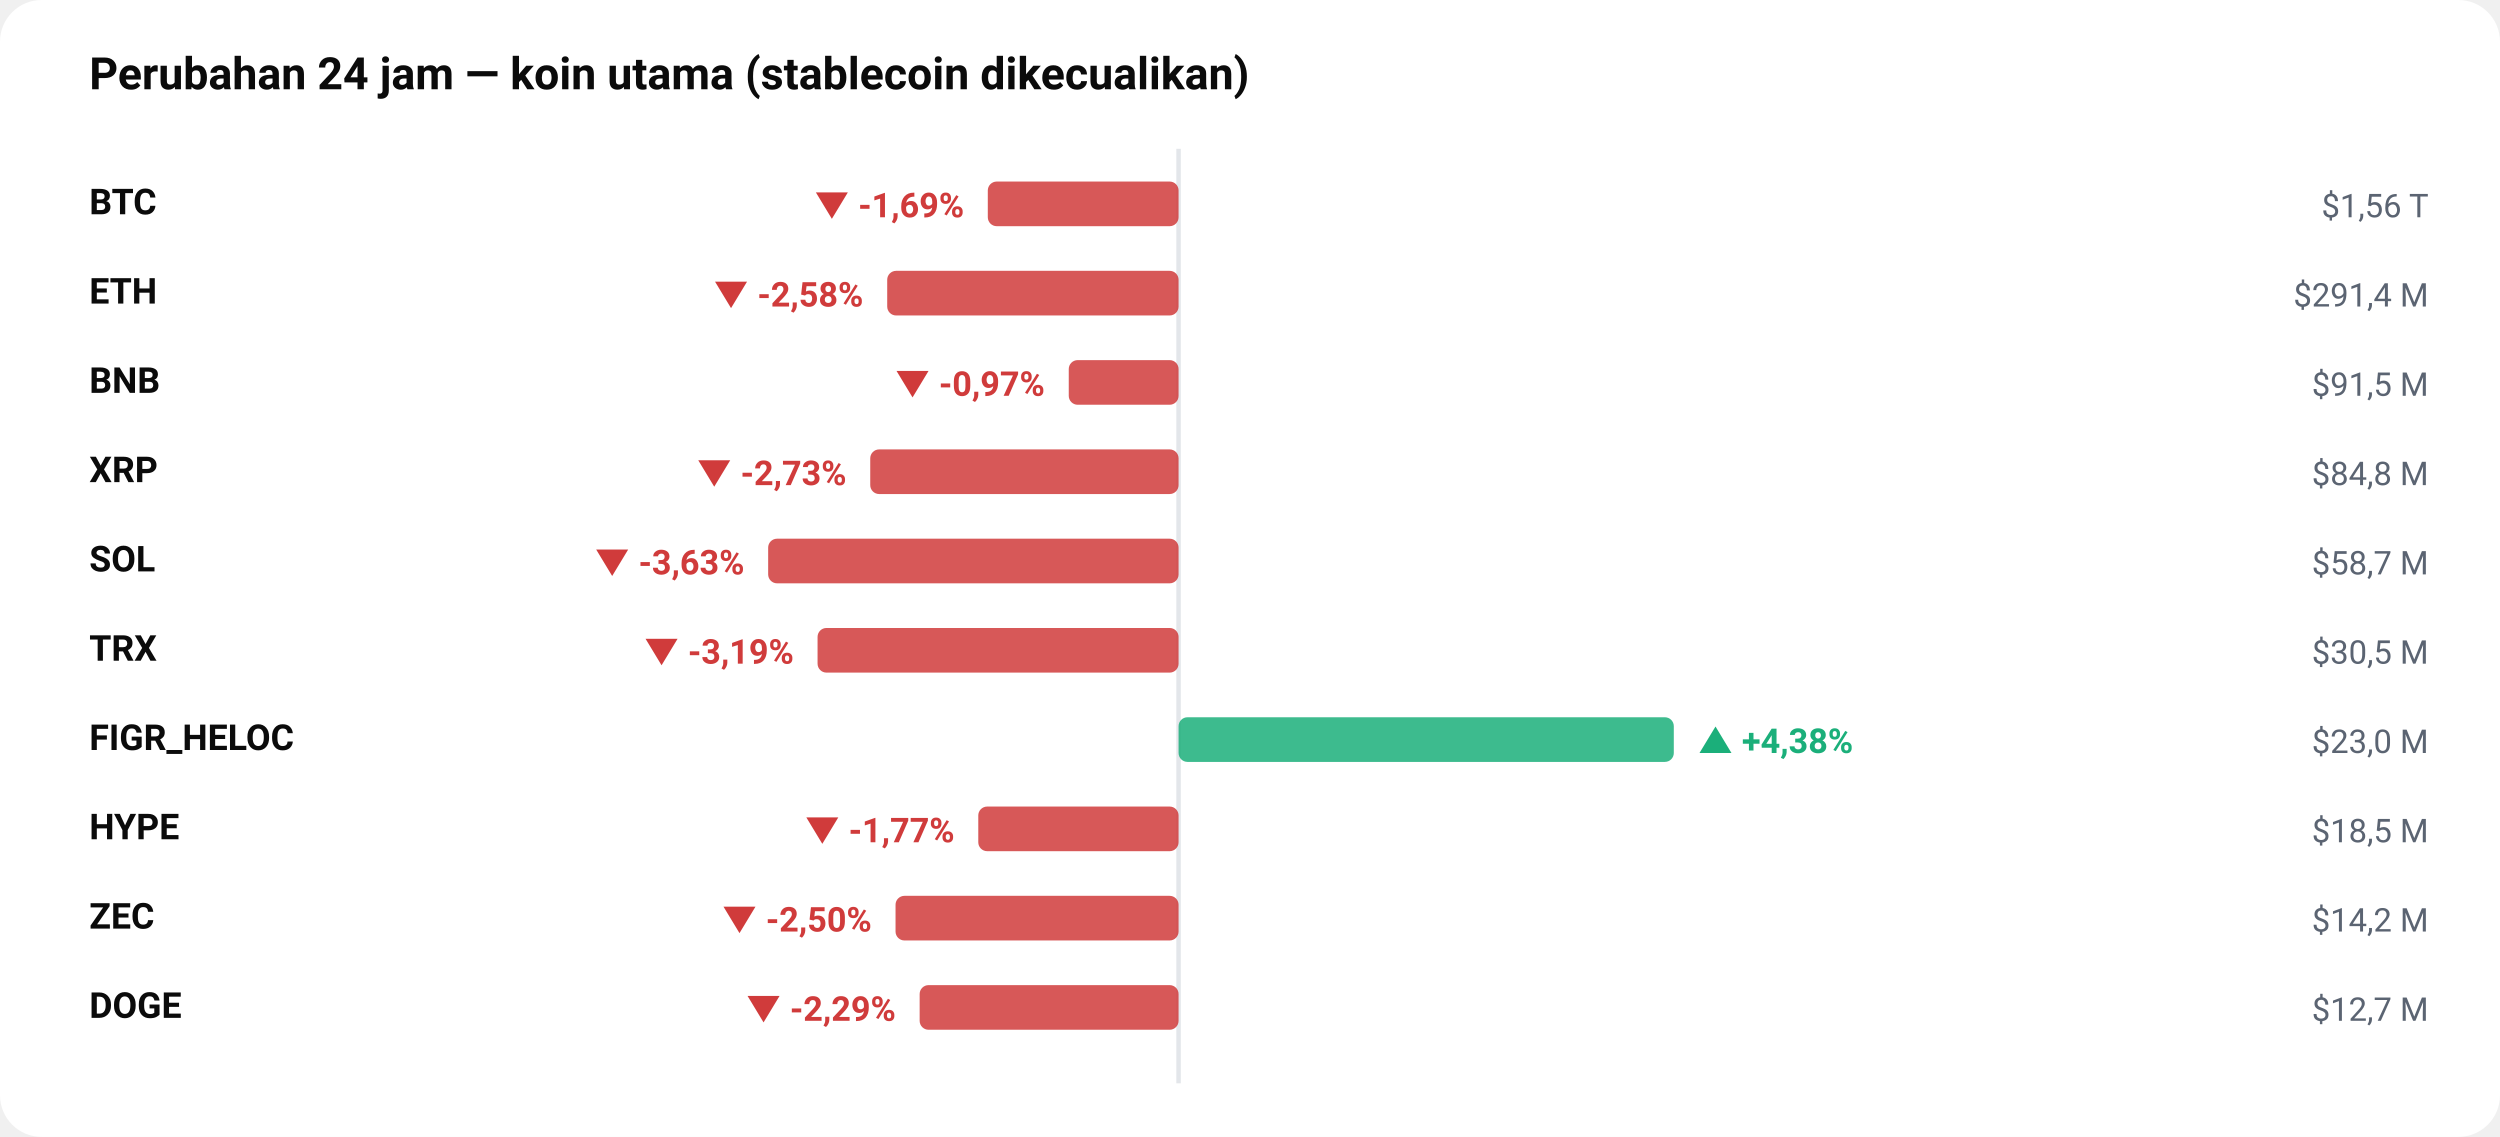
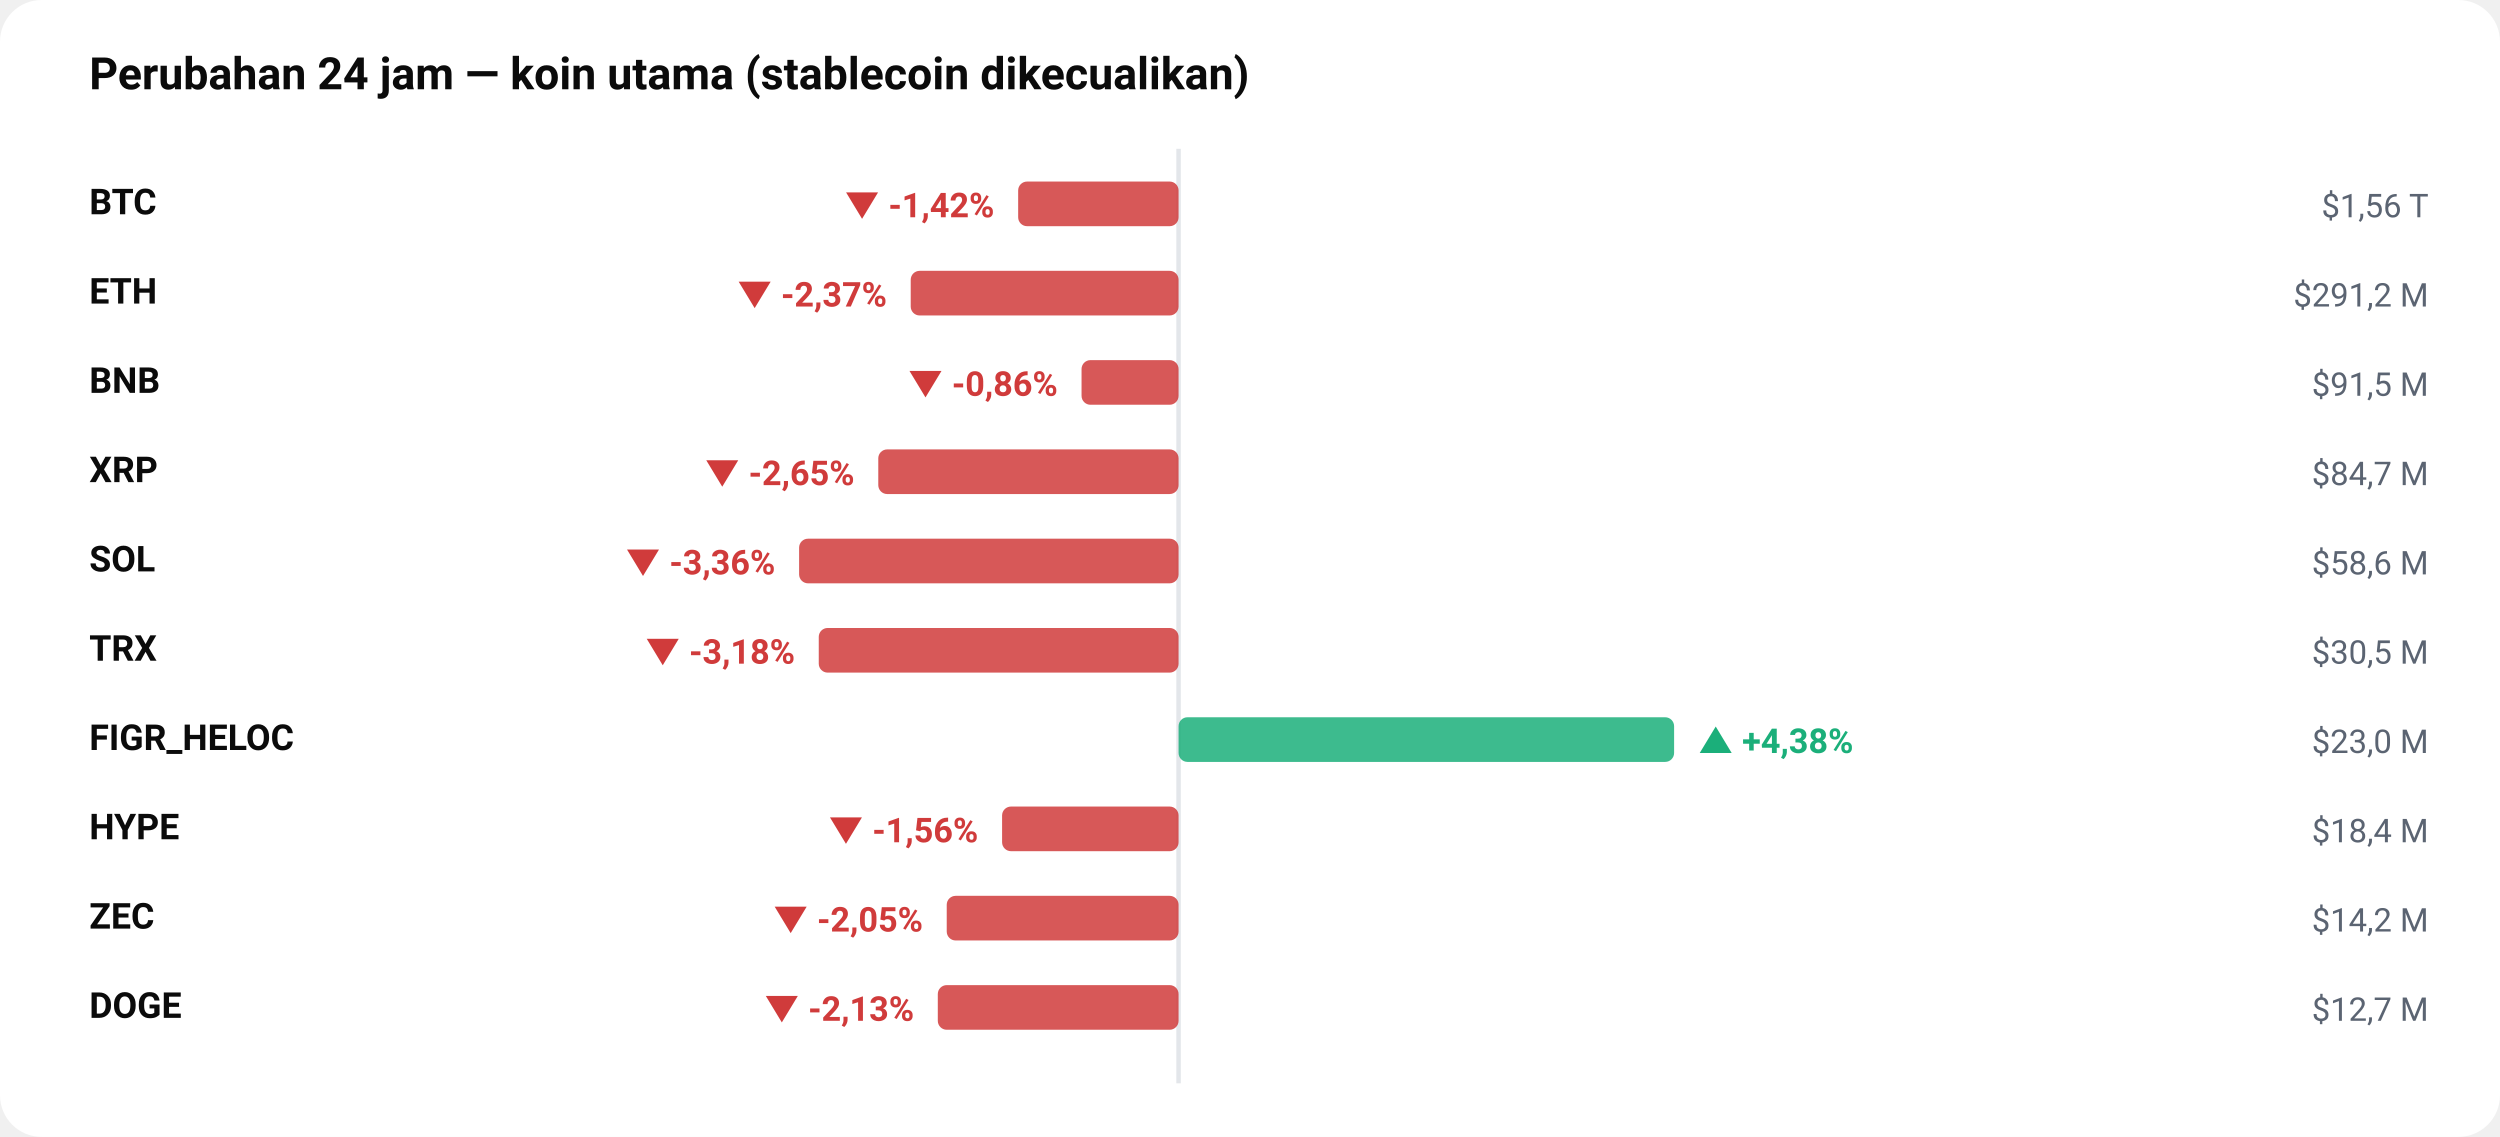
<svg xmlns="http://www.w3.org/2000/svg" viewBox="0 0 840 382" width="100%" role="img" aria-label="Perubahan 24 jam — koin utama (stablecoin dikecualikan)" style="max-width:840px;height:auto;font-family:-apple-system,BlinkMacSystemFont,'Segoe UI',Roboto,sans-serif">
  <rect width="840" height="382" rx="14" fill="#ffffff" />
  <text x="30" y="30" font-size="15" fill="#0b0b0b" font-weight="700" text-anchor="start">Perubahan 24 jam — koin utama (stablecoin dikecualikan)</text>
  <line x1="396" y1="50" x2="396" y2="364" stroke="#e3e6ea" stroke-width="1.5" />
  <text x="30" y="72" font-size="12" fill="#0b0b0b" font-weight="600" text-anchor="start">BTC</text>
-   <rect x="331.9" y="61" width="64.1" height="15" rx="3" fill="#D03B3B" opacity="0.85" />
-   <text x="323.944" y="73" font-size="11.5" fill="#D03B3B" font-weight="650" text-anchor="end">▼ -1,69%</text>
+   <rect x="342.1" y="61" width="53.9" height="15" rx="3" fill="#D03B3B" opacity="0.85" />
+   <text x="334.095" y="73" font-size="11.5" fill="#D03B3B" font-weight="650" text-anchor="end">▼ -1,42%</text>
  <text x="816" y="73" font-size="11" fill="#5b6472" font-weight="400" text-anchor="end">$1,56 T</text>
  <text x="30" y="102" font-size="12" fill="#0b0b0b" font-weight="600" text-anchor="start">ETH</text>
-   <rect x="298.1" y="91" width="97.9" height="15" rx="3" fill="#D03B3B" opacity="0.85" />
-   <text x="290.065" y="103" font-size="11.5" fill="#D03B3B" font-weight="650" text-anchor="end">▼ -2,58%</text>
-   <text x="816" y="103" font-size="11" fill="#5b6472" font-weight="400" text-anchor="end">$291,4 M</text>
+   <rect x="306.0" y="91" width="90.0" height="15" rx="3" fill="#D03B3B" opacity="0.85" />
+   <text x="298.002" y="103" font-size="11.5" fill="#D03B3B" font-weight="650" text-anchor="end">▼ -2,37%</text>
+   <text x="816" y="103" font-size="11" fill="#5b6472" font-weight="400" text-anchor="end">$291,2 M</text>
  <text x="30" y="132" font-size="12" fill="#0b0b0b" font-weight="600" text-anchor="start">BNB</text>
-   <rect x="359.1" y="121" width="36.9" height="15" rx="3" fill="#D03B3B" opacity="0.85" />
-   <text x="351.05" y="133" font-size="11.5" fill="#D03B3B" font-weight="650" text-anchor="end">▼ -0,97%</text>
+   <rect x="363.4" y="121" width="32.6" height="15" rx="3" fill="#D03B3B" opacity="0.85" />
+   <text x="355.404" y="133" font-size="11.5" fill="#D03B3B" font-weight="650" text-anchor="end">▼ -0,86%</text>
  <text x="816" y="133" font-size="11" fill="#5b6472" font-weight="400" text-anchor="end">$91,5 M</text>
  <text x="30" y="162" font-size="12" fill="#0b0b0b" font-weight="600" text-anchor="start">XRP</text>
-   <rect x="292.4" y="151" width="103.6" height="15" rx="3" fill="#D03B3B" opacity="0.85" />
-   <text x="284.42" y="163" font-size="11.5" fill="#D03B3B" font-weight="650" text-anchor="end">▼ -2,73%</text>
-   <text x="816" y="163" font-size="11" fill="#5b6472" font-weight="400" text-anchor="end">$84,8 M</text>
+   <rect x="295.1" y="151" width="100.9" height="15" rx="3" fill="#D03B3B" opacity="0.85" />
+   <text x="287.113" y="163" font-size="11.5" fill="#D03B3B" font-weight="650" text-anchor="end">▼ -2,65%</text>
+   <text x="816" y="163" font-size="11" fill="#5b6472" font-weight="400" text-anchor="end">$84,7 M</text>
  <text x="30" y="192" font-size="12" fill="#0b0b0b" font-weight="600" text-anchor="start">SOL</text>
-   <rect x="258.1" y="181" width="137.9" height="15" rx="3" fill="#D03B3B" opacity="0.85" />
-   <text x="250.127" y="193" font-size="11.5" fill="#D03B3B" font-weight="650" text-anchor="end">▼ -3,63%</text>
-   <text x="816" y="193" font-size="11" fill="#5b6472" font-weight="400" text-anchor="end">$58,7 M</text>
+   <rect x="268.5" y="181" width="127.5" height="15" rx="3" fill="#D03B3B" opacity="0.85" />
+   <text x="260.49" y="193" font-size="11.5" fill="#D03B3B" font-weight="650" text-anchor="end">▼ -3,36%</text>
+   <text x="816" y="193" font-size="11" fill="#5b6472" font-weight="400" text-anchor="end">$58,6 M</text>
  <text x="30" y="222" font-size="12" fill="#0b0b0b" font-weight="600" text-anchor="start">TRX</text>
-   <rect x="274.7" y="211" width="121.3" height="15" rx="3" fill="#D03B3B" opacity="0.85" />
-   <text x="266.723" y="223" font-size="11.5" fill="#D03B3B" font-weight="650" text-anchor="end">▼ -3,19%</text>
+   <rect x="275.1" y="211" width="120.9" height="15" rx="3" fill="#D03B3B" opacity="0.85" />
+   <text x="267.118" y="223" font-size="11.5" fill="#D03B3B" font-weight="650" text-anchor="end">▼ -3,18%</text>
  <text x="816" y="223" font-size="11" fill="#5b6472" font-weight="400" text-anchor="end">$30,5 M</text>
  <text x="30" y="252" font-size="12" fill="#0b0b0b" font-weight="600" text-anchor="start">FIGR_HELOC</text>
-   <rect x="396.0" y="241" width="166.4" height="15" rx="3" fill="#1BAF7A" opacity="0.85" />
-   <text x="570.395" y="253" font-size="11.5" fill="#1BAF7A" font-weight="650" text-anchor="start">▲ +4,38%</text>
+   <rect x="396.0" y="241" width="166.5" height="15" rx="3" fill="#1BAF7A" opacity="0.85" />
+   <text x="570.467" y="253" font-size="11.5" fill="#1BAF7A" font-weight="650" text-anchor="start">▲ +4,38%</text>
  <text x="816" y="253" font-size="11" fill="#5b6472" font-weight="400" text-anchor="end">$23,0 M</text>
  <text x="30" y="282" font-size="12" fill="#0b0b0b" font-weight="600" text-anchor="start">HYPE</text>
-   <rect x="328.7" y="271" width="67.3" height="15" rx="3" fill="#D03B3B" opacity="0.85" />
-   <text x="320.734" y="283" font-size="11.5" fill="#D03B3B" font-weight="650" text-anchor="end">▼ -1,77%</text>
-   <text x="816" y="283" font-size="11" fill="#5b6472" font-weight="400" text-anchor="end">$18,5 M</text>
+   <rect x="336.7" y="271" width="59.3" height="15" rx="3" fill="#D03B3B" opacity="0.85" />
+   <text x="328.679" y="283" font-size="11.5" fill="#D03B3B" font-weight="650" text-anchor="end">▼ -1,56%</text>
+   <text x="816" y="283" font-size="11" fill="#5b6472" font-weight="400" text-anchor="end">$18,4 M</text>
  <text x="30" y="312" font-size="12" fill="#0b0b0b" font-weight="600" text-anchor="start">ZEC</text>
-   <rect x="300.9" y="301" width="95.1" height="15" rx="3" fill="#D03B3B" opacity="0.85" />
-   <text x="292.905" y="313" font-size="11.5" fill="#D03B3B" font-weight="650" text-anchor="end">▼ -2,50%</text>
+   <rect x="318.1" y="301" width="77.9" height="15" rx="3" fill="#D03B3B" opacity="0.85" />
+   <text x="310.105" y="313" font-size="11.5" fill="#D03B3B" font-weight="650" text-anchor="end">▼ -2,05%</text>
  <text x="816" y="313" font-size="11" fill="#5b6472" font-weight="400" text-anchor="end">$14,2 M</text>
  <text x="30" y="342" font-size="12" fill="#0b0b0b" font-weight="600" text-anchor="start">DOGE</text>
-   <rect x="309.0" y="331" width="87.0" height="15" rx="3" fill="#D03B3B" opacity="0.85" />
-   <text x="300.992" y="343" font-size="11.5" fill="#D03B3B" font-weight="650" text-anchor="end">▼ -2,29%</text>
+   <rect x="315.1" y="331" width="80.9" height="15" rx="3" fill="#D03B3B" opacity="0.85" />
+   <text x="307.13" y="343" font-size="11.5" fill="#D03B3B" font-weight="650" text-anchor="end">▼ -2,13%</text>
  <text x="816" y="343" font-size="11" fill="#5b6472" font-weight="400" text-anchor="end">$12,7 M</text>
</svg>
